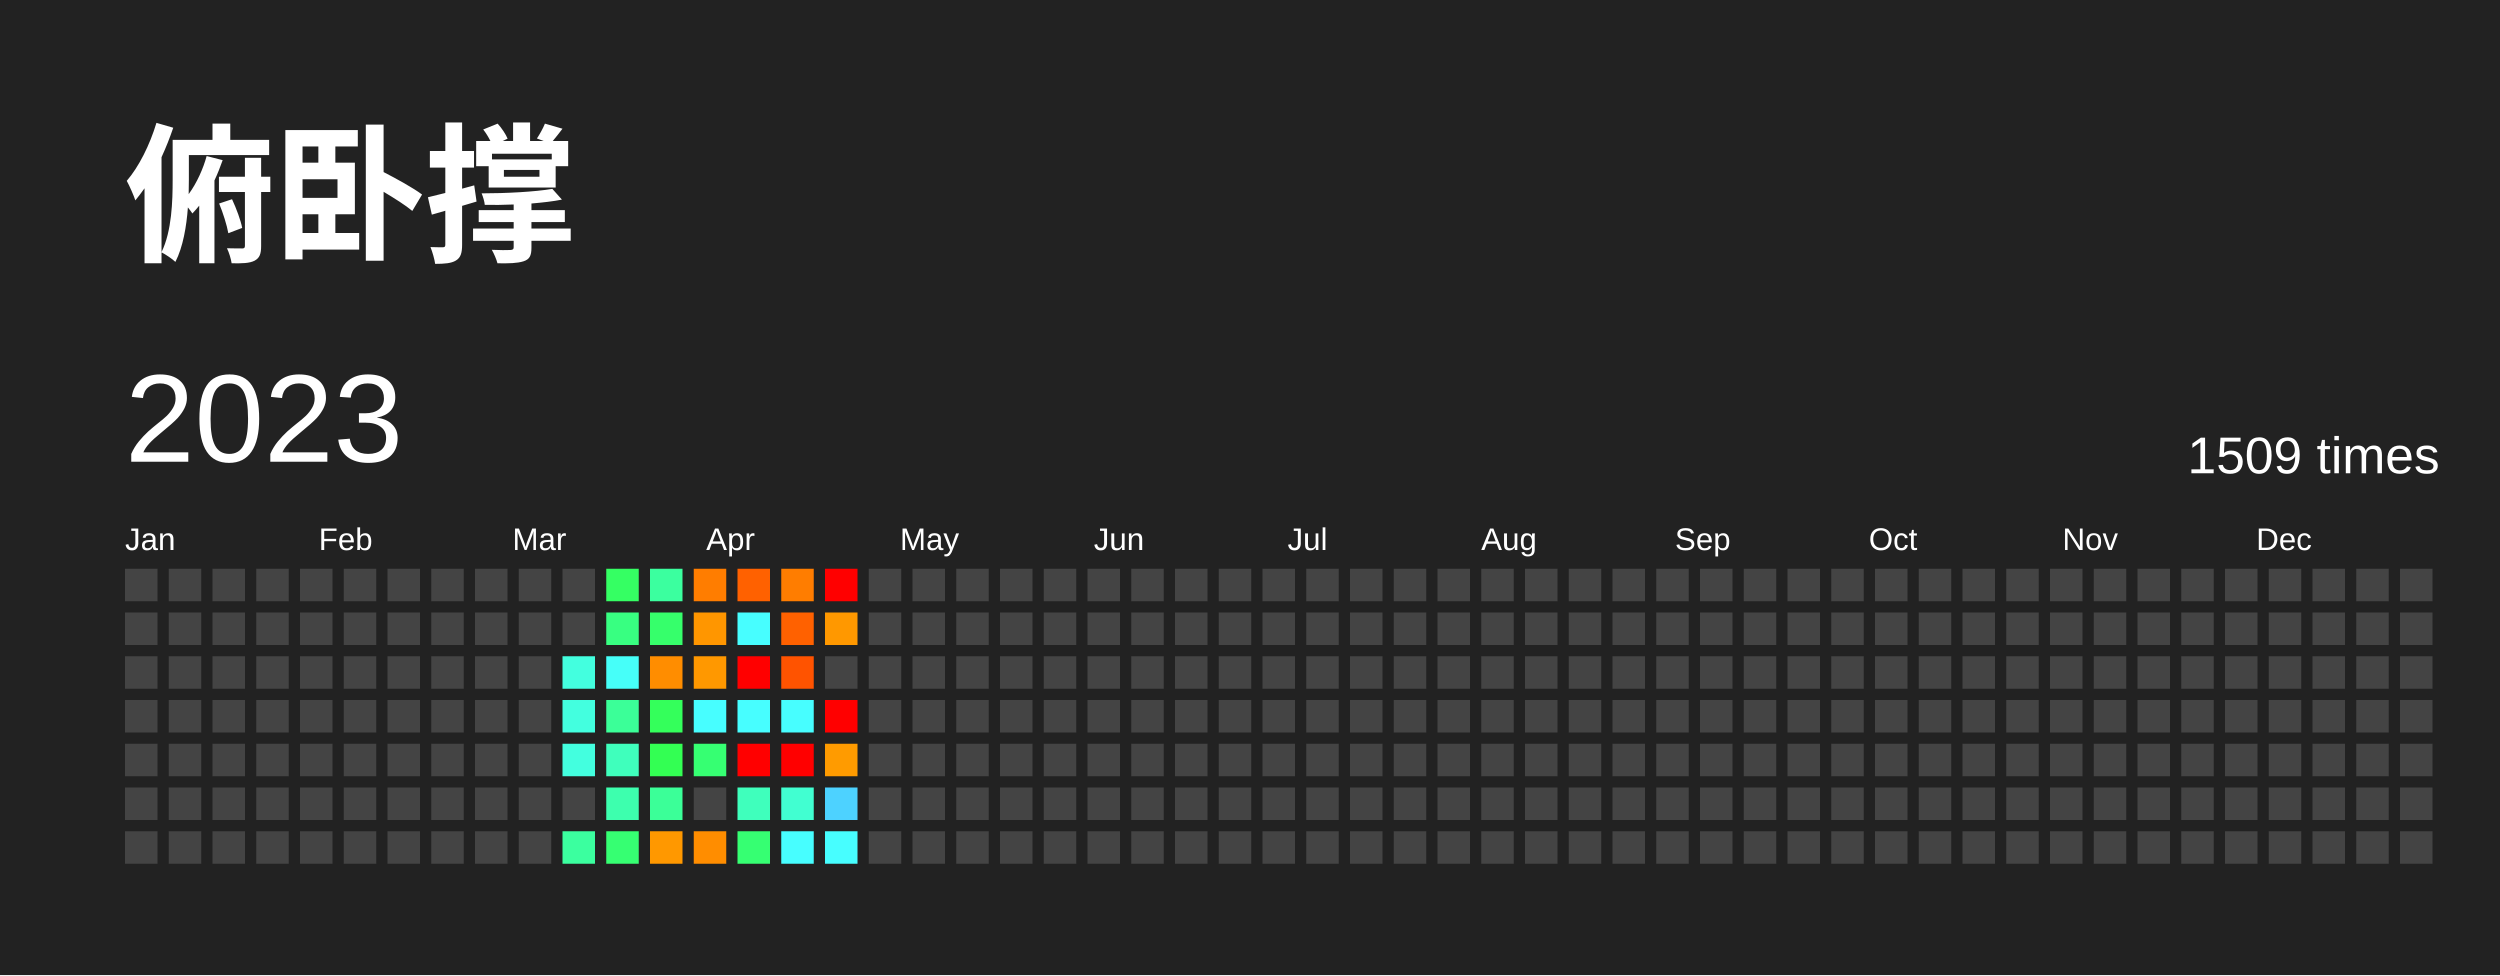
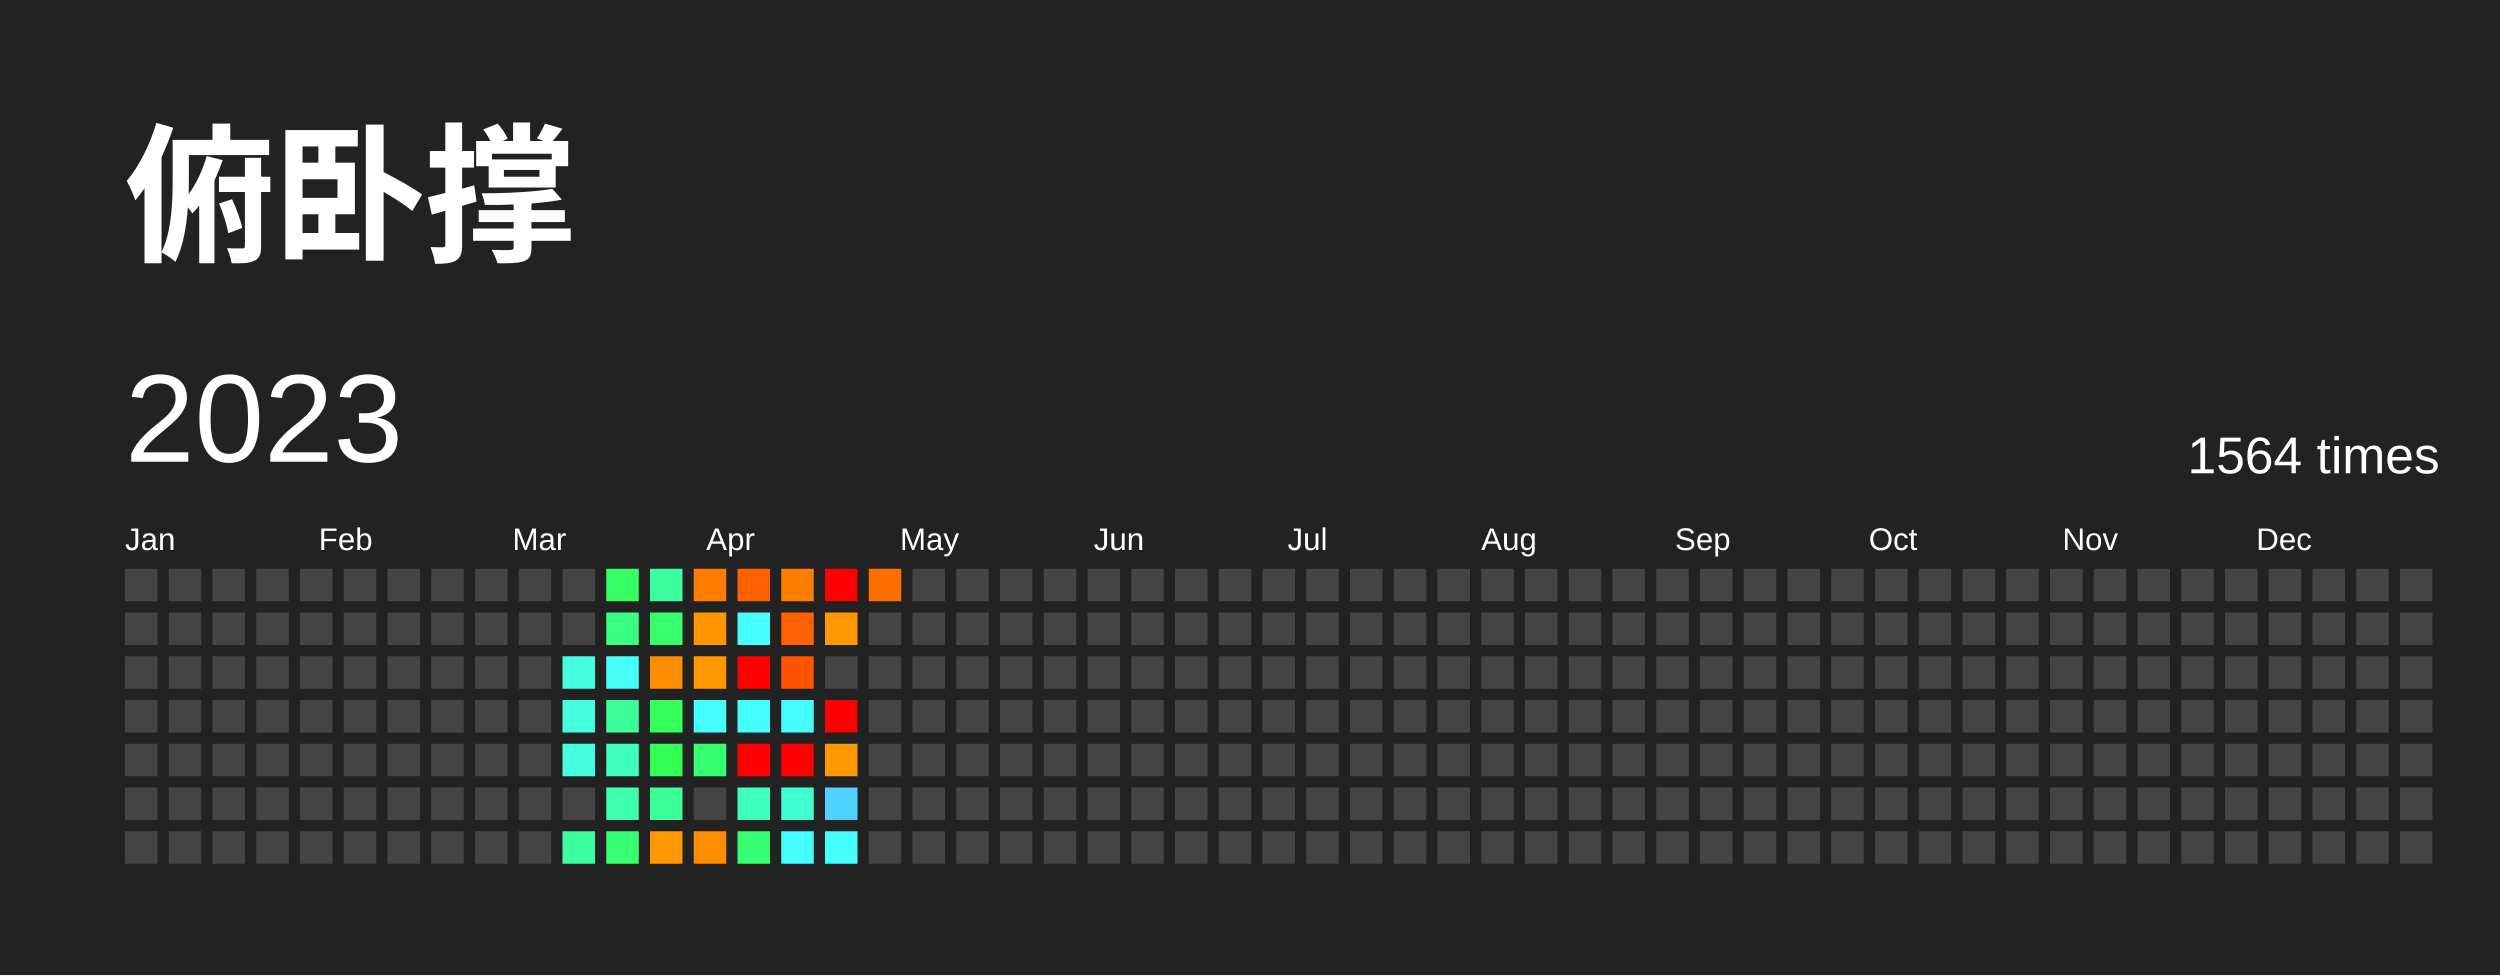
<svg xmlns="http://www.w3.org/2000/svg" baseProfile="full" height="78mm" version="1.1" viewBox="0,0,200,78" width="200mm">
  <defs />
  <rect fill="#222222" height="78" width="200" x="0" y="0" />
  <text fill="#FFFFFF" style="font-size:12px; font-family:Arial; font-weight:bold;" x="10" y="20">俯卧撑</text>
  <text dominant-baseline="hanging" fill="#FFFFFF" style="font-size:10.0px; font-family:Arial;" x="10" y="30">2023</text>
-   <text dominant-baseline="hanging" fill="#FFFFFF" style="font-size:4.125px; font-family:Arial;" x="175" y="35">1509 times</text>
+   <text dominant-baseline="hanging" fill="#FFFFFF" style="font-size:4.125px; font-family:Arial;" x="175" y="35">1564 times</text>
  <text fill="#FFFFFF" style="font-size:2.5px; font-family:Arial" x="10.0" y="44">Jan</text>
  <text fill="#FFFFFF" style="font-size:2.5px; font-family:Arial" x="25.5" y="44">Feb</text>
  <text fill="#FFFFFF" style="font-size:2.5px; font-family:Arial" x="41.0" y="44">Mar</text>
  <text fill="#FFFFFF" style="font-size:2.5px; font-family:Arial" x="56.5" y="44">Apr</text>
  <text fill="#FFFFFF" style="font-size:2.5px; font-family:Arial" x="72.0" y="44">May</text>
  <text fill="#FFFFFF" style="font-size:2.5px; font-family:Arial" x="87.5" y="44">Jun</text>
  <text fill="#FFFFFF" style="font-size:2.5px; font-family:Arial" x="103.0" y="44">Jul</text>
  <text fill="#FFFFFF" style="font-size:2.5px; font-family:Arial" x="118.5" y="44">Aug</text>
  <text fill="#FFFFFF" style="font-size:2.5px; font-family:Arial" x="134.0" y="44">Sep</text>
  <text fill="#FFFFFF" style="font-size:2.5px; font-family:Arial" x="149.5" y="44">Oct</text>
  <text fill="#FFFFFF" style="font-size:2.5px; font-family:Arial" x="165.0" y="44">Nov</text>
  <text fill="#FFFFFF" style="font-size:2.5px; font-family:Arial" x="180.5" y="44">Dec</text>
  <rect fill="#444444" height="2.6" width="2.6" x="10.0" y="45.5" />
  <rect fill="#444444" height="2.6" width="2.6" x="10.0" y="49.0" />
  <rect fill="#444444" height="2.6" width="2.6" x="10.0" y="52.5" />
  <rect fill="#444444" height="2.6" width="2.6" x="10.0" y="56.0" />
  <rect fill="#444444" height="2.6" width="2.6" x="10.0" y="59.5" />
  <rect fill="#444444" height="2.6" width="2.6" x="10.0" y="63.0" />
  <rect fill="#444444" height="2.6" width="2.6" x="10.0" y="66.5" />
  <rect fill="#444444" height="2.6" width="2.6" x="13.5" y="45.5" />
  <rect fill="#444444" height="2.6" width="2.6" x="13.5" y="49.0" />
  <rect fill="#444444" height="2.6" width="2.6" x="13.5" y="52.5" />
  <rect fill="#444444" height="2.6" width="2.6" x="13.5" y="56.0" />
  <rect fill="#444444" height="2.6" width="2.6" x="13.5" y="59.5" />
  <rect fill="#444444" height="2.6" width="2.6" x="13.5" y="63.0" />
  <rect fill="#444444" height="2.6" width="2.6" x="13.5" y="66.5" />
  <rect fill="#444444" height="2.6" width="2.6" x="17.0" y="45.5" />
  <rect fill="#444444" height="2.6" width="2.6" x="17.0" y="49.0" />
  <rect fill="#444444" height="2.6" width="2.6" x="17.0" y="52.5" />
  <rect fill="#444444" height="2.6" width="2.6" x="17.0" y="56.0" />
  <rect fill="#444444" height="2.6" width="2.6" x="17.0" y="59.5" />
  <rect fill="#444444" height="2.6" width="2.6" x="17.0" y="63.0" />
  <rect fill="#444444" height="2.6" width="2.6" x="17.0" y="66.5" />
  <rect fill="#444444" height="2.6" width="2.6" x="20.5" y="45.5" />
  <rect fill="#444444" height="2.6" width="2.6" x="20.5" y="49.0" />
  <rect fill="#444444" height="2.6" width="2.6" x="20.5" y="52.5" />
  <rect fill="#444444" height="2.6" width="2.6" x="20.5" y="56.0" />
  <rect fill="#444444" height="2.6" width="2.6" x="20.5" y="59.5" />
  <rect fill="#444444" height="2.6" width="2.6" x="20.5" y="63.0" />
  <rect fill="#444444" height="2.6" width="2.6" x="20.5" y="66.5" />
  <rect fill="#444444" height="2.6" width="2.6" x="24.0" y="45.5" />
  <rect fill="#444444" height="2.6" width="2.6" x="24.0" y="49.0" />
  <rect fill="#444444" height="2.6" width="2.6" x="24.0" y="52.5" />
  <rect fill="#444444" height="2.6" width="2.6" x="24.0" y="56.0" />
  <rect fill="#444444" height="2.6" width="2.6" x="24.0" y="59.5" />
  <rect fill="#444444" height="2.6" width="2.6" x="24.0" y="63.0" />
  <rect fill="#444444" height="2.6" width="2.6" x="24.0" y="66.5" />
  <rect fill="#444444" height="2.6" width="2.6" x="27.5" y="45.5" />
  <rect fill="#444444" height="2.6" width="2.6" x="27.5" y="49.0" />
  <rect fill="#444444" height="2.6" width="2.6" x="27.5" y="52.5" />
  <rect fill="#444444" height="2.6" width="2.6" x="27.5" y="56.0" />
  <rect fill="#444444" height="2.6" width="2.6" x="27.5" y="59.5" />
  <rect fill="#444444" height="2.6" width="2.6" x="27.5" y="63.0" />
  <rect fill="#444444" height="2.6" width="2.6" x="27.5" y="66.5" />
  <rect fill="#444444" height="2.6" width="2.6" x="31.0" y="45.5" />
  <rect fill="#444444" height="2.6" width="2.6" x="31.0" y="49.0" />
  <rect fill="#444444" height="2.6" width="2.6" x="31.0" y="52.5" />
  <rect fill="#444444" height="2.6" width="2.6" x="31.0" y="56.0" />
  <rect fill="#444444" height="2.6" width="2.6" x="31.0" y="59.5" />
  <rect fill="#444444" height="2.6" width="2.6" x="31.0" y="63.0" />
  <rect fill="#444444" height="2.6" width="2.6" x="31.0" y="66.5" />
  <rect fill="#444444" height="2.6" width="2.6" x="34.5" y="45.5" />
  <rect fill="#444444" height="2.6" width="2.6" x="34.5" y="49.0" />
  <rect fill="#444444" height="2.6" width="2.6" x="34.5" y="52.5" />
  <rect fill="#444444" height="2.6" width="2.6" x="34.5" y="56.0" />
  <rect fill="#444444" height="2.6" width="2.6" x="34.5" y="59.5" />
  <rect fill="#444444" height="2.6" width="2.6" x="34.5" y="63.0" />
  <rect fill="#444444" height="2.6" width="2.6" x="34.5" y="66.5" />
  <rect fill="#444444" height="2.6" width="2.6" x="38.0" y="45.5" />
  <rect fill="#444444" height="2.6" width="2.6" x="38.0" y="49.0" />
  <rect fill="#444444" height="2.6" width="2.6" x="38.0" y="52.5" />
  <rect fill="#444444" height="2.6" width="2.6" x="38.0" y="56.0" />
  <rect fill="#444444" height="2.6" width="2.6" x="38.0" y="59.5" />
  <rect fill="#444444" height="2.6" width="2.6" x="38.0" y="63.0" />
  <rect fill="#444444" height="2.6" width="2.6" x="38.0" y="66.5" />
  <rect fill="#444444" height="2.6" width="2.6" x="41.5" y="45.5" />
  <rect fill="#444444" height="2.6" width="2.6" x="41.5" y="49.0" />
  <rect fill="#444444" height="2.6" width="2.6" x="41.5" y="52.5" />
  <rect fill="#444444" height="2.6" width="2.6" x="41.5" y="56.0" />
  <rect fill="#444444" height="2.6" width="2.6" x="41.5" y="59.5" />
  <rect fill="#444444" height="2.6" width="2.6" x="41.5" y="63.0" />
  <rect fill="#444444" height="2.6" width="2.6" x="41.5" y="66.5" />
  <rect fill="#444444" height="2.6" width="2.6" x="45.0" y="45.5" />
  <rect fill="#444444" height="2.6" width="2.6" x="45.0" y="49.0" />
  <rect fill="#43ffdf" height="2.6" width="2.6" x="45.0" y="52.5" />
  <rect fill="#43ffdf" height="2.6" width="2.6" x="45.0" y="56.0" />
  <rect fill="#43ffdf" height="2.6" width="2.6" x="45.0" y="59.5" />
  <rect fill="#444444" height="2.6" width="2.6" x="45.0" y="63.0" />
  <rect fill="#3bff9f" height="2.6" width="2.6" x="45.0" y="66.5" />
  <rect fill="#35ff63" height="2.6" width="2.6" x="48.5" y="45.5" />
  <rect fill="#38ff81" height="2.6" width="2.6" x="48.5" y="49.0" />
  <rect fill="#46fff9" height="2.6" width="2.6" x="48.5" y="52.5" />
  <rect fill="#3bff98" height="2.6" width="2.6" x="48.5" y="56.0" />
  <rect fill="#3fffbc" height="2.6" width="2.6" x="48.5" y="59.5" />
  <rect fill="#3dffae" height="2.6" width="2.6" x="48.5" y="63.0" />
  <rect fill="#36ff72" height="2.6" width="2.6" x="48.5" y="66.5" />
  <rect fill="#3bff9f" height="2.6" width="2.6" x="52.0" y="45.5" />
  <rect fill="#36ff6b" height="2.6" width="2.6" x="52.0" y="49.0" />
  <rect fill="#ff8d00" height="2.6" width="2.6" x="52.0" y="52.5" />
  <rect fill="#34ff5b" height="2.6" width="2.6" x="52.0" y="56.0" />
  <rect fill="#33ff53" height="2.6" width="2.6" x="52.0" y="59.5" />
  <rect fill="#3bff98" height="2.6" width="2.6" x="52.0" y="63.0" />
  <rect fill="#ff9800" height="2.6" width="2.6" x="52.0" y="66.5" />
  <rect fill="#ff7d00" height="2.6" width="2.6" x="55.5" y="45.5" />
  <rect fill="#ff9600" height="2.6" width="2.6" x="55.5" y="49.0" />
  <rect fill="#ff9800" height="2.6" width="2.6" x="55.5" y="52.5" />
  <rect fill="#47feff" height="2.6" width="2.6" x="55.5" y="56.0" />
  <rect fill="#36ff72" height="2.6" width="2.6" x="55.5" y="59.5" />
  <rect fill="#444444" height="2.6" width="2.6" x="55.5" y="63.0" />
  <rect fill="#ff8d00" height="2.6" width="2.6" x="55.5" y="66.5" />
  <rect fill="#ff6100" height="2.6" width="2.6" x="59.0" y="45.5" />
  <rect fill="#47feff" height="2.6" width="2.6" x="59.0" y="49.0" />
  <rect fill="red" height="2.6" width="2.6" x="59.0" y="52.5" />
  <rect fill="#47feff" height="2.6" width="2.6" x="59.0" y="56.0" />
  <rect fill="red" height="2.6" width="2.6" x="59.0" y="59.5" />
  <rect fill="#3fffbc" height="2.6" width="2.6" x="59.0" y="63.0" />
  <rect fill="#36ff72" height="2.6" width="2.6" x="59.0" y="66.5" />
  <rect fill="#ff7d00" height="2.6" width="2.6" x="62.5" y="45.5" />
  <rect fill="#ff6100" height="2.6" width="2.6" x="62.5" y="49.0" />
  <rect fill="#ff5300" height="2.6" width="2.6" x="62.5" y="52.5" />
  <rect fill="#47feff" height="2.6" width="2.6" x="62.5" y="56.0" />
  <rect fill="red" height="2.6" width="2.6" x="62.5" y="59.5" />
  <rect fill="#41ffd1" height="2.6" width="2.6" x="62.5" y="63.0" />
  <rect fill="#47feff" height="2.6" width="2.6" x="62.5" y="66.5" />
  <rect fill="red" height="2.6" width="2.6" x="66.0" y="45.5" />
  <rect fill="#ff9800" height="2.6" width="2.6" x="66.0" y="49.0" />
  <rect fill="#444444" height="2.6" width="2.6" x="66.0" y="52.5" />
  <rect fill="red" height="2.6" width="2.6" x="66.0" y="56.0" />
  <rect fill="#ff9b00" height="2.6" width="2.6" x="66.0" y="59.5" />
  <rect fill="#4dd2ff" height="2.6" width="2.6" x="66.0" y="63.0" />
  <rect fill="#47feff" height="2.6" width="2.6" x="66.0" y="66.5" />
-   <rect fill="#444444" height="2.6" width="2.6" x="69.5" y="45.5" />
+   <rect fill="#ff6f00" height="2.6" width="2.6" x="69.5" y="45.5" />
  <rect fill="#444444" height="2.6" width="2.6" x="69.5" y="49.0" />
  <rect fill="#444444" height="2.6" width="2.6" x="69.5" y="52.5" />
  <rect fill="#444444" height="2.6" width="2.6" x="69.5" y="56.0" />
  <rect fill="#444444" height="2.6" width="2.6" x="69.5" y="59.5" />
  <rect fill="#444444" height="2.6" width="2.6" x="69.5" y="63.0" />
  <rect fill="#444444" height="2.6" width="2.6" x="69.5" y="66.5" />
  <rect fill="#444444" height="2.6" width="2.6" x="73.0" y="45.5" />
  <rect fill="#444444" height="2.6" width="2.6" x="73.0" y="49.0" />
  <rect fill="#444444" height="2.6" width="2.6" x="73.0" y="52.5" />
  <rect fill="#444444" height="2.6" width="2.6" x="73.0" y="56.0" />
  <rect fill="#444444" height="2.6" width="2.6" x="73.0" y="59.5" />
  <rect fill="#444444" height="2.6" width="2.6" x="73.0" y="63.0" />
  <rect fill="#444444" height="2.6" width="2.6" x="73.0" y="66.5" />
  <rect fill="#444444" height="2.6" width="2.6" x="76.5" y="45.5" />
  <rect fill="#444444" height="2.6" width="2.6" x="76.5" y="49.0" />
  <rect fill="#444444" height="2.6" width="2.6" x="76.5" y="52.5" />
  <rect fill="#444444" height="2.6" width="2.6" x="76.5" y="56.0" />
  <rect fill="#444444" height="2.6" width="2.6" x="76.5" y="59.5" />
  <rect fill="#444444" height="2.6" width="2.6" x="76.5" y="63.0" />
  <rect fill="#444444" height="2.6" width="2.6" x="76.5" y="66.5" />
  <rect fill="#444444" height="2.6" width="2.6" x="80.0" y="45.5" />
  <rect fill="#444444" height="2.6" width="2.6" x="80.0" y="49.0" />
  <rect fill="#444444" height="2.6" width="2.6" x="80.0" y="52.5" />
  <rect fill="#444444" height="2.6" width="2.6" x="80.0" y="56.0" />
  <rect fill="#444444" height="2.6" width="2.6" x="80.0" y="59.5" />
  <rect fill="#444444" height="2.6" width="2.6" x="80.0" y="63.0" />
  <rect fill="#444444" height="2.6" width="2.6" x="80.0" y="66.5" />
  <rect fill="#444444" height="2.6" width="2.6" x="83.5" y="45.5" />
  <rect fill="#444444" height="2.6" width="2.6" x="83.5" y="49.0" />
  <rect fill="#444444" height="2.6" width="2.6" x="83.5" y="52.5" />
  <rect fill="#444444" height="2.6" width="2.6" x="83.5" y="56.0" />
  <rect fill="#444444" height="2.6" width="2.6" x="83.5" y="59.5" />
  <rect fill="#444444" height="2.6" width="2.6" x="83.5" y="63.0" />
  <rect fill="#444444" height="2.6" width="2.6" x="83.5" y="66.5" />
  <rect fill="#444444" height="2.6" width="2.6" x="87.0" y="45.5" />
  <rect fill="#444444" height="2.6" width="2.6" x="87.0" y="49.0" />
  <rect fill="#444444" height="2.6" width="2.6" x="87.0" y="52.5" />
  <rect fill="#444444" height="2.6" width="2.6" x="87.0" y="56.0" />
  <rect fill="#444444" height="2.6" width="2.6" x="87.0" y="59.5" />
  <rect fill="#444444" height="2.6" width="2.6" x="87.0" y="63.0" />
  <rect fill="#444444" height="2.6" width="2.6" x="87.0" y="66.5" />
  <rect fill="#444444" height="2.6" width="2.6" x="90.5" y="45.5" />
  <rect fill="#444444" height="2.6" width="2.6" x="90.5" y="49.0" />
  <rect fill="#444444" height="2.6" width="2.6" x="90.5" y="52.5" />
  <rect fill="#444444" height="2.6" width="2.6" x="90.5" y="56.0" />
  <rect fill="#444444" height="2.6" width="2.6" x="90.5" y="59.5" />
  <rect fill="#444444" height="2.6" width="2.6" x="90.5" y="63.0" />
  <rect fill="#444444" height="2.6" width="2.6" x="90.5" y="66.5" />
  <rect fill="#444444" height="2.6" width="2.6" x="94.0" y="45.5" />
  <rect fill="#444444" height="2.6" width="2.6" x="94.0" y="49.0" />
  <rect fill="#444444" height="2.6" width="2.6" x="94.0" y="52.5" />
  <rect fill="#444444" height="2.6" width="2.6" x="94.0" y="56.0" />
  <rect fill="#444444" height="2.6" width="2.6" x="94.0" y="59.5" />
  <rect fill="#444444" height="2.6" width="2.6" x="94.0" y="63.0" />
  <rect fill="#444444" height="2.6" width="2.6" x="94.0" y="66.5" />
  <rect fill="#444444" height="2.6" width="2.6" x="97.5" y="45.5" />
  <rect fill="#444444" height="2.6" width="2.6" x="97.5" y="49.0" />
  <rect fill="#444444" height="2.6" width="2.6" x="97.5" y="52.5" />
  <rect fill="#444444" height="2.6" width="2.6" x="97.5" y="56.0" />
  <rect fill="#444444" height="2.6" width="2.6" x="97.5" y="59.5" />
  <rect fill="#444444" height="2.6" width="2.6" x="97.5" y="63.0" />
  <rect fill="#444444" height="2.6" width="2.6" x="97.5" y="66.5" />
  <rect fill="#444444" height="2.6" width="2.6" x="101.0" y="45.5" />
  <rect fill="#444444" height="2.6" width="2.6" x="101.0" y="49.0" />
  <rect fill="#444444" height="2.6" width="2.6" x="101.0" y="52.5" />
  <rect fill="#444444" height="2.6" width="2.6" x="101.0" y="56.0" />
  <rect fill="#444444" height="2.6" width="2.6" x="101.0" y="59.5" />
  <rect fill="#444444" height="2.6" width="2.6" x="101.0" y="63.0" />
  <rect fill="#444444" height="2.6" width="2.6" x="101.0" y="66.5" />
  <rect fill="#444444" height="2.6" width="2.6" x="104.5" y="45.5" />
  <rect fill="#444444" height="2.6" width="2.6" x="104.5" y="49.0" />
  <rect fill="#444444" height="2.6" width="2.6" x="104.5" y="52.5" />
  <rect fill="#444444" height="2.6" width="2.6" x="104.5" y="56.0" />
  <rect fill="#444444" height="2.6" width="2.6" x="104.5" y="59.5" />
  <rect fill="#444444" height="2.6" width="2.6" x="104.5" y="63.0" />
  <rect fill="#444444" height="2.6" width="2.6" x="104.5" y="66.5" />
  <rect fill="#444444" height="2.6" width="2.6" x="108.0" y="45.5" />
  <rect fill="#444444" height="2.6" width="2.6" x="108.0" y="49.0" />
  <rect fill="#444444" height="2.6" width="2.6" x="108.0" y="52.5" />
  <rect fill="#444444" height="2.6" width="2.6" x="108.0" y="56.0" />
  <rect fill="#444444" height="2.6" width="2.6" x="108.0" y="59.5" />
  <rect fill="#444444" height="2.6" width="2.6" x="108.0" y="63.0" />
  <rect fill="#444444" height="2.6" width="2.6" x="108.0" y="66.5" />
  <rect fill="#444444" height="2.6" width="2.6" x="111.5" y="45.5" />
  <rect fill="#444444" height="2.6" width="2.6" x="111.5" y="49.0" />
  <rect fill="#444444" height="2.6" width="2.6" x="111.5" y="52.5" />
  <rect fill="#444444" height="2.6" width="2.6" x="111.5" y="56.0" />
  <rect fill="#444444" height="2.6" width="2.6" x="111.5" y="59.5" />
  <rect fill="#444444" height="2.6" width="2.6" x="111.5" y="63.0" />
  <rect fill="#444444" height="2.6" width="2.6" x="111.5" y="66.5" />
  <rect fill="#444444" height="2.6" width="2.6" x="115.0" y="45.5" />
  <rect fill="#444444" height="2.6" width="2.6" x="115.0" y="49.0" />
  <rect fill="#444444" height="2.6" width="2.6" x="115.0" y="52.5" />
  <rect fill="#444444" height="2.6" width="2.6" x="115.0" y="56.0" />
  <rect fill="#444444" height="2.6" width="2.6" x="115.0" y="59.5" />
  <rect fill="#444444" height="2.6" width="2.6" x="115.0" y="63.0" />
  <rect fill="#444444" height="2.6" width="2.6" x="115.0" y="66.5" />
  <rect fill="#444444" height="2.6" width="2.6" x="118.5" y="45.5" />
  <rect fill="#444444" height="2.6" width="2.6" x="118.5" y="49.0" />
  <rect fill="#444444" height="2.6" width="2.6" x="118.5" y="52.5" />
  <rect fill="#444444" height="2.6" width="2.6" x="118.5" y="56.0" />
  <rect fill="#444444" height="2.6" width="2.6" x="118.5" y="59.5" />
  <rect fill="#444444" height="2.6" width="2.6" x="118.5" y="63.0" />
  <rect fill="#444444" height="2.6" width="2.6" x="118.5" y="66.5" />
  <rect fill="#444444" height="2.6" width="2.6" x="122.0" y="45.5" />
  <rect fill="#444444" height="2.6" width="2.6" x="122.0" y="49.0" />
  <rect fill="#444444" height="2.6" width="2.6" x="122.0" y="52.5" />
  <rect fill="#444444" height="2.6" width="2.6" x="122.0" y="56.0" />
  <rect fill="#444444" height="2.6" width="2.6" x="122.0" y="59.5" />
  <rect fill="#444444" height="2.6" width="2.6" x="122.0" y="63.0" />
  <rect fill="#444444" height="2.6" width="2.6" x="122.0" y="66.5" />
  <rect fill="#444444" height="2.6" width="2.6" x="125.5" y="45.5" />
  <rect fill="#444444" height="2.6" width="2.6" x="125.5" y="49.0" />
  <rect fill="#444444" height="2.6" width="2.6" x="125.5" y="52.5" />
  <rect fill="#444444" height="2.6" width="2.6" x="125.5" y="56.0" />
  <rect fill="#444444" height="2.6" width="2.6" x="125.5" y="59.5" />
  <rect fill="#444444" height="2.6" width="2.6" x="125.5" y="63.0" />
  <rect fill="#444444" height="2.6" width="2.6" x="125.5" y="66.5" />
  <rect fill="#444444" height="2.6" width="2.6" x="129.0" y="45.5" />
  <rect fill="#444444" height="2.6" width="2.6" x="129.0" y="49.0" />
  <rect fill="#444444" height="2.6" width="2.6" x="129.0" y="52.5" />
  <rect fill="#444444" height="2.6" width="2.6" x="129.0" y="56.0" />
  <rect fill="#444444" height="2.6" width="2.6" x="129.0" y="59.5" />
  <rect fill="#444444" height="2.6" width="2.6" x="129.0" y="63.0" />
  <rect fill="#444444" height="2.6" width="2.6" x="129.0" y="66.5" />
  <rect fill="#444444" height="2.6" width="2.6" x="132.5" y="45.5" />
  <rect fill="#444444" height="2.6" width="2.6" x="132.5" y="49.0" />
  <rect fill="#444444" height="2.6" width="2.6" x="132.5" y="52.5" />
  <rect fill="#444444" height="2.6" width="2.6" x="132.5" y="56.0" />
  <rect fill="#444444" height="2.6" width="2.6" x="132.5" y="59.5" />
  <rect fill="#444444" height="2.6" width="2.6" x="132.5" y="63.0" />
  <rect fill="#444444" height="2.6" width="2.6" x="132.5" y="66.5" />
  <rect fill="#444444" height="2.6" width="2.6" x="136.0" y="45.5" />
  <rect fill="#444444" height="2.6" width="2.6" x="136.0" y="49.0" />
  <rect fill="#444444" height="2.6" width="2.6" x="136.0" y="52.5" />
  <rect fill="#444444" height="2.6" width="2.6" x="136.0" y="56.0" />
  <rect fill="#444444" height="2.6" width="2.6" x="136.0" y="59.5" />
  <rect fill="#444444" height="2.6" width="2.6" x="136.0" y="63.0" />
  <rect fill="#444444" height="2.6" width="2.6" x="136.0" y="66.5" />
  <rect fill="#444444" height="2.6" width="2.6" x="139.5" y="45.5" />
  <rect fill="#444444" height="2.6" width="2.6" x="139.5" y="49.0" />
  <rect fill="#444444" height="2.6" width="2.6" x="139.5" y="52.5" />
  <rect fill="#444444" height="2.6" width="2.6" x="139.5" y="56.0" />
  <rect fill="#444444" height="2.6" width="2.6" x="139.5" y="59.5" />
  <rect fill="#444444" height="2.6" width="2.6" x="139.5" y="63.0" />
  <rect fill="#444444" height="2.6" width="2.6" x="139.5" y="66.5" />
  <rect fill="#444444" height="2.6" width="2.6" x="143.0" y="45.5" />
  <rect fill="#444444" height="2.6" width="2.6" x="143.0" y="49.0" />
  <rect fill="#444444" height="2.6" width="2.6" x="143.0" y="52.5" />
  <rect fill="#444444" height="2.6" width="2.6" x="143.0" y="56.0" />
  <rect fill="#444444" height="2.6" width="2.6" x="143.0" y="59.5" />
  <rect fill="#444444" height="2.6" width="2.6" x="143.0" y="63.0" />
  <rect fill="#444444" height="2.6" width="2.6" x="143.0" y="66.5" />
  <rect fill="#444444" height="2.6" width="2.6" x="146.5" y="45.5" />
  <rect fill="#444444" height="2.6" width="2.6" x="146.5" y="49.0" />
  <rect fill="#444444" height="2.6" width="2.6" x="146.5" y="52.5" />
  <rect fill="#444444" height="2.6" width="2.6" x="146.5" y="56.0" />
  <rect fill="#444444" height="2.6" width="2.6" x="146.5" y="59.5" />
  <rect fill="#444444" height="2.6" width="2.6" x="146.5" y="63.0" />
  <rect fill="#444444" height="2.6" width="2.6" x="146.5" y="66.5" />
  <rect fill="#444444" height="2.6" width="2.6" x="150.0" y="45.5" />
  <rect fill="#444444" height="2.6" width="2.6" x="150.0" y="49.0" />
  <rect fill="#444444" height="2.6" width="2.6" x="150.0" y="52.5" />
  <rect fill="#444444" height="2.6" width="2.6" x="150.0" y="56.0" />
  <rect fill="#444444" height="2.6" width="2.6" x="150.0" y="59.5" />
  <rect fill="#444444" height="2.6" width="2.6" x="150.0" y="63.0" />
  <rect fill="#444444" height="2.6" width="2.6" x="150.0" y="66.5" />
  <rect fill="#444444" height="2.6" width="2.6" x="153.5" y="45.5" />
  <rect fill="#444444" height="2.6" width="2.6" x="153.5" y="49.0" />
  <rect fill="#444444" height="2.6" width="2.6" x="153.5" y="52.5" />
  <rect fill="#444444" height="2.6" width="2.6" x="153.5" y="56.0" />
  <rect fill="#444444" height="2.6" width="2.6" x="153.5" y="59.5" />
  <rect fill="#444444" height="2.6" width="2.6" x="153.5" y="63.0" />
  <rect fill="#444444" height="2.6" width="2.6" x="153.5" y="66.5" />
  <rect fill="#444444" height="2.6" width="2.6" x="157.0" y="45.5" />
  <rect fill="#444444" height="2.6" width="2.6" x="157.0" y="49.0" />
  <rect fill="#444444" height="2.6" width="2.6" x="157.0" y="52.5" />
  <rect fill="#444444" height="2.6" width="2.6" x="157.0" y="56.0" />
  <rect fill="#444444" height="2.6" width="2.6" x="157.0" y="59.5" />
  <rect fill="#444444" height="2.6" width="2.6" x="157.0" y="63.0" />
  <rect fill="#444444" height="2.6" width="2.6" x="157.0" y="66.5" />
  <rect fill="#444444" height="2.6" width="2.6" x="160.5" y="45.5" />
  <rect fill="#444444" height="2.6" width="2.6" x="160.5" y="49.0" />
  <rect fill="#444444" height="2.6" width="2.6" x="160.5" y="52.5" />
  <rect fill="#444444" height="2.6" width="2.6" x="160.5" y="56.0" />
  <rect fill="#444444" height="2.6" width="2.6" x="160.5" y="59.5" />
  <rect fill="#444444" height="2.6" width="2.6" x="160.5" y="63.0" />
  <rect fill="#444444" height="2.6" width="2.6" x="160.5" y="66.5" />
  <rect fill="#444444" height="2.6" width="2.6" x="164.0" y="45.5" />
  <rect fill="#444444" height="2.6" width="2.6" x="164.0" y="49.0" />
  <rect fill="#444444" height="2.6" width="2.6" x="164.0" y="52.5" />
  <rect fill="#444444" height="2.6" width="2.6" x="164.0" y="56.0" />
  <rect fill="#444444" height="2.6" width="2.6" x="164.0" y="59.5" />
  <rect fill="#444444" height="2.6" width="2.6" x="164.0" y="63.0" />
  <rect fill="#444444" height="2.6" width="2.6" x="164.0" y="66.5" />
  <rect fill="#444444" height="2.6" width="2.6" x="167.5" y="45.5" />
  <rect fill="#444444" height="2.6" width="2.6" x="167.5" y="49.0" />
  <rect fill="#444444" height="2.6" width="2.6" x="167.5" y="52.5" />
  <rect fill="#444444" height="2.6" width="2.6" x="167.5" y="56.0" />
  <rect fill="#444444" height="2.6" width="2.6" x="167.5" y="59.5" />
  <rect fill="#444444" height="2.6" width="2.6" x="167.5" y="63.0" />
  <rect fill="#444444" height="2.6" width="2.6" x="167.5" y="66.5" />
  <rect fill="#444444" height="2.6" width="2.6" x="171.0" y="45.5" />
  <rect fill="#444444" height="2.6" width="2.6" x="171.0" y="49.0" />
  <rect fill="#444444" height="2.6" width="2.6" x="171.0" y="52.5" />
  <rect fill="#444444" height="2.6" width="2.6" x="171.0" y="56.0" />
  <rect fill="#444444" height="2.6" width="2.6" x="171.0" y="59.5" />
  <rect fill="#444444" height="2.6" width="2.6" x="171.0" y="63.0" />
  <rect fill="#444444" height="2.6" width="2.6" x="171.0" y="66.5" />
  <rect fill="#444444" height="2.6" width="2.6" x="174.5" y="45.5" />
  <rect fill="#444444" height="2.6" width="2.6" x="174.5" y="49.0" />
  <rect fill="#444444" height="2.6" width="2.6" x="174.5" y="52.5" />
  <rect fill="#444444" height="2.6" width="2.6" x="174.5" y="56.0" />
  <rect fill="#444444" height="2.6" width="2.6" x="174.5" y="59.5" />
  <rect fill="#444444" height="2.6" width="2.6" x="174.5" y="63.0" />
  <rect fill="#444444" height="2.6" width="2.6" x="174.5" y="66.5" />
  <rect fill="#444444" height="2.6" width="2.6" x="178.0" y="45.5" />
  <rect fill="#444444" height="2.6" width="2.6" x="178.0" y="49.0" />
  <rect fill="#444444" height="2.6" width="2.6" x="178.0" y="52.5" />
  <rect fill="#444444" height="2.6" width="2.6" x="178.0" y="56.0" />
  <rect fill="#444444" height="2.6" width="2.6" x="178.0" y="59.5" />
  <rect fill="#444444" height="2.6" width="2.6" x="178.0" y="63.0" />
  <rect fill="#444444" height="2.6" width="2.6" x="178.0" y="66.5" />
  <rect fill="#444444" height="2.6" width="2.6" x="181.5" y="45.5" />
  <rect fill="#444444" height="2.6" width="2.6" x="181.5" y="49.0" />
  <rect fill="#444444" height="2.6" width="2.6" x="181.5" y="52.5" />
  <rect fill="#444444" height="2.6" width="2.6" x="181.5" y="56.0" />
  <rect fill="#444444" height="2.6" width="2.6" x="181.5" y="59.5" />
  <rect fill="#444444" height="2.6" width="2.6" x="181.5" y="63.0" />
  <rect fill="#444444" height="2.6" width="2.6" x="181.5" y="66.5" />
  <rect fill="#444444" height="2.6" width="2.6" x="185.0" y="45.5" />
  <rect fill="#444444" height="2.6" width="2.6" x="185.0" y="49.0" />
  <rect fill="#444444" height="2.6" width="2.6" x="185.0" y="52.5" />
  <rect fill="#444444" height="2.6" width="2.6" x="185.0" y="56.0" />
  <rect fill="#444444" height="2.6" width="2.6" x="185.0" y="59.5" />
  <rect fill="#444444" height="2.6" width="2.6" x="185.0" y="63.0" />
  <rect fill="#444444" height="2.6" width="2.6" x="185.0" y="66.5" />
  <rect fill="#444444" height="2.6" width="2.6" x="188.5" y="45.5" />
  <rect fill="#444444" height="2.6" width="2.6" x="188.5" y="49.0" />
  <rect fill="#444444" height="2.6" width="2.6" x="188.5" y="52.5" />
  <rect fill="#444444" height="2.6" width="2.6" x="188.5" y="56.0" />
  <rect fill="#444444" height="2.6" width="2.6" x="188.5" y="59.5" />
  <rect fill="#444444" height="2.6" width="2.6" x="188.5" y="63.0" />
  <rect fill="#444444" height="2.6" width="2.6" x="188.5" y="66.5" />
  <rect fill="#444444" height="2.6" width="2.6" x="192.0" y="45.5" />
  <rect fill="#444444" height="2.6" width="2.6" x="192.0" y="49.0" />
  <rect fill="#444444" height="2.6" width="2.6" x="192.0" y="52.5" />
  <rect fill="#444444" height="2.6" width="2.6" x="192.0" y="56.0" />
  <rect fill="#444444" height="2.6" width="2.6" x="192.0" y="59.5" />
  <rect fill="#444444" height="2.6" width="2.6" x="192.0" y="63.0" />
  <rect fill="#444444" height="2.6" width="2.6" x="192.0" y="66.5" />
</svg>
